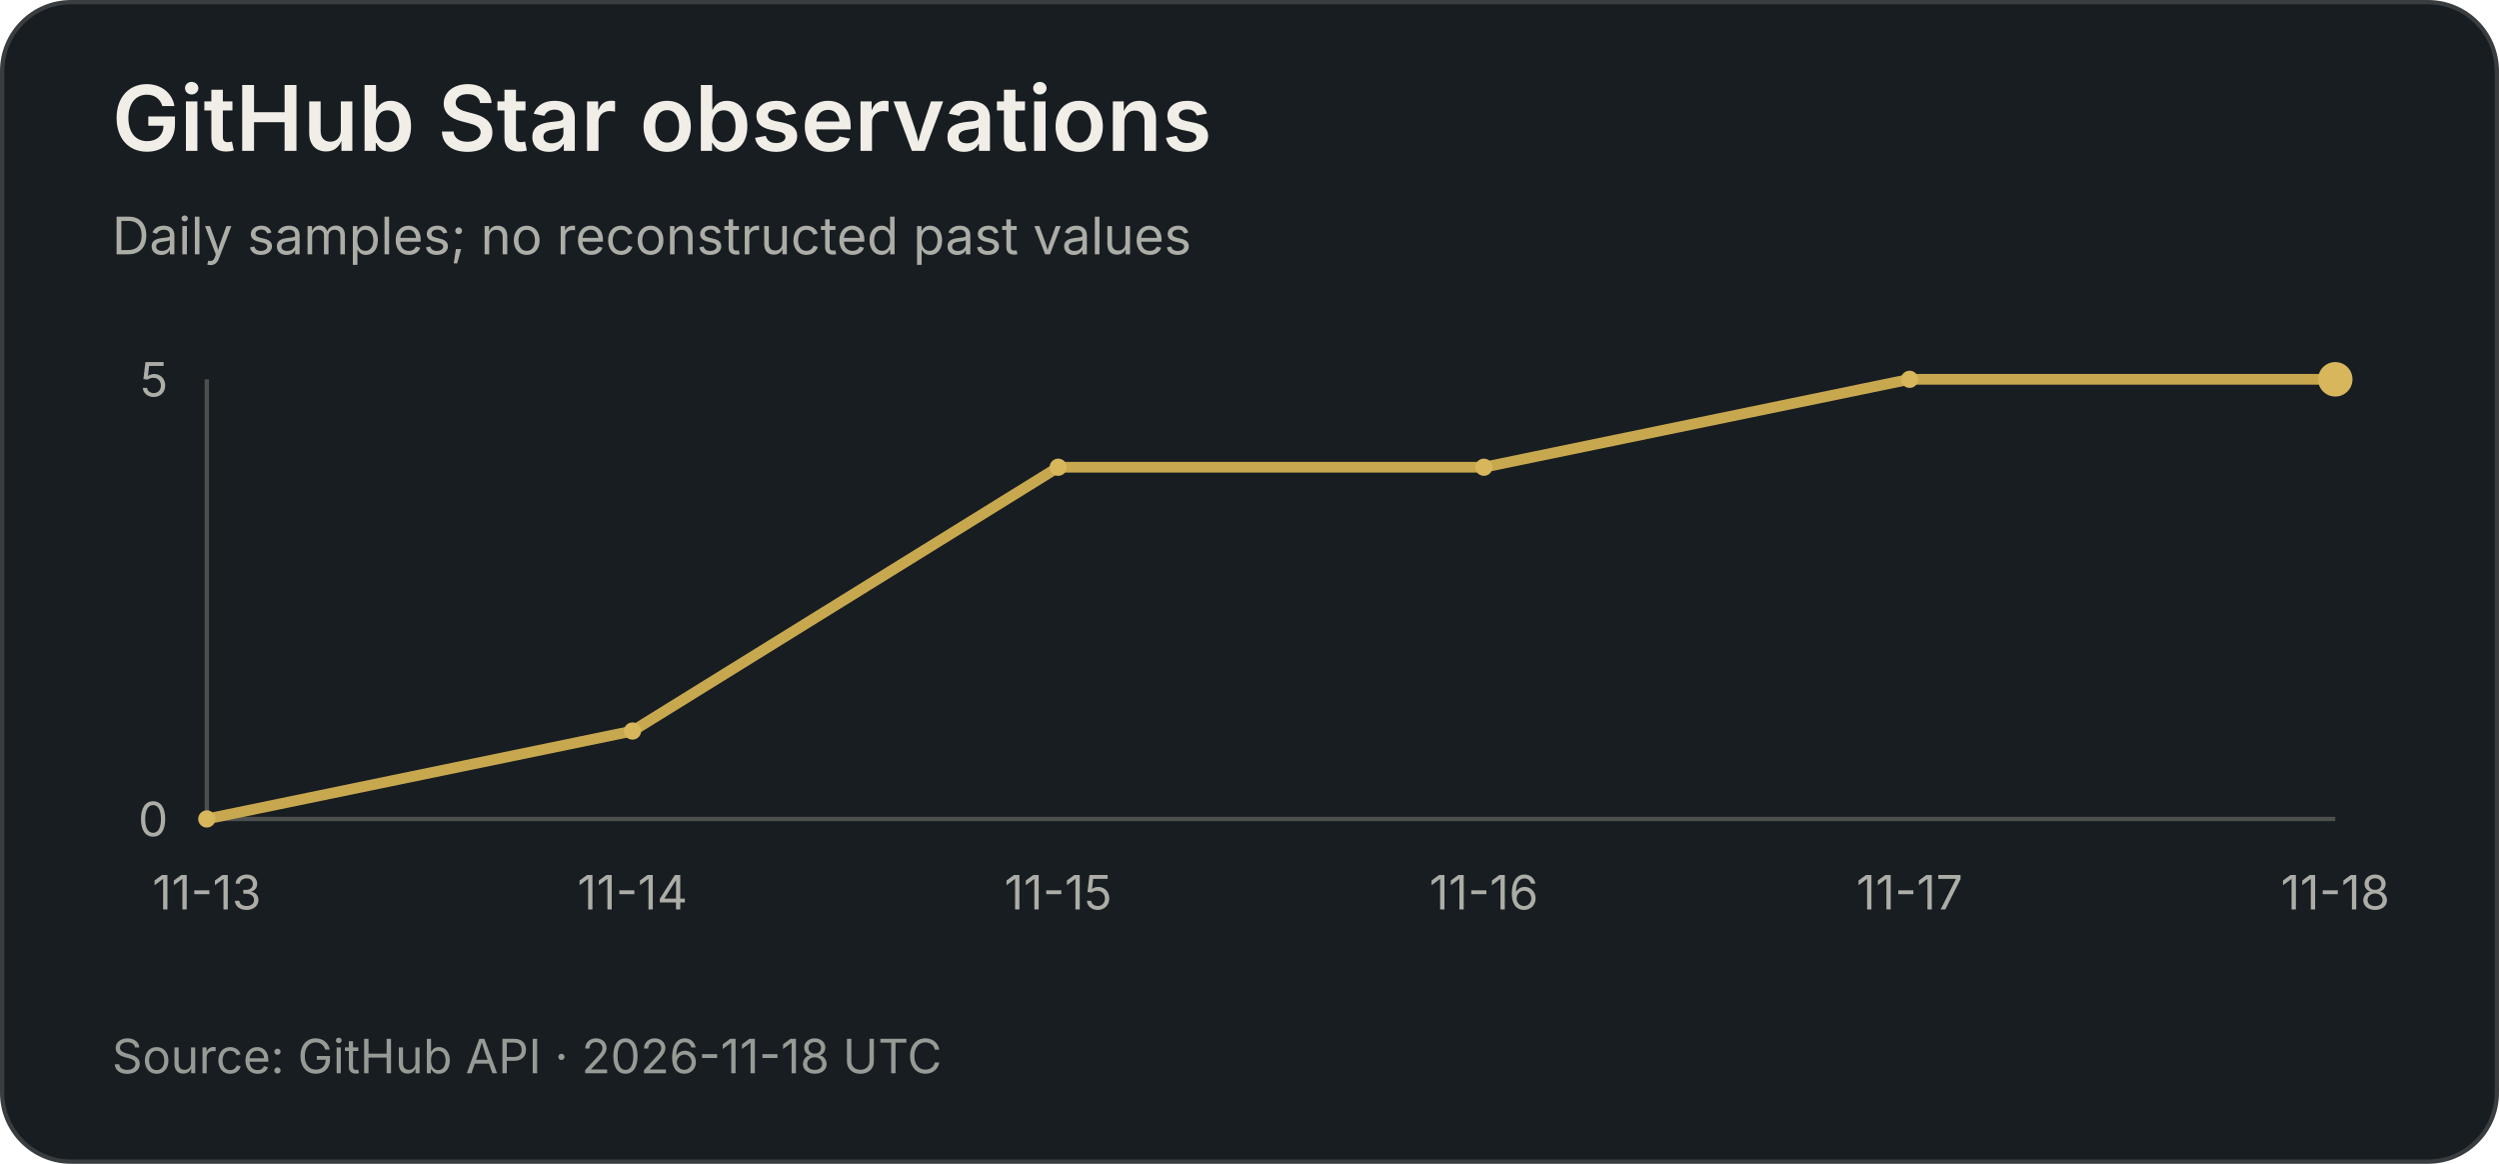
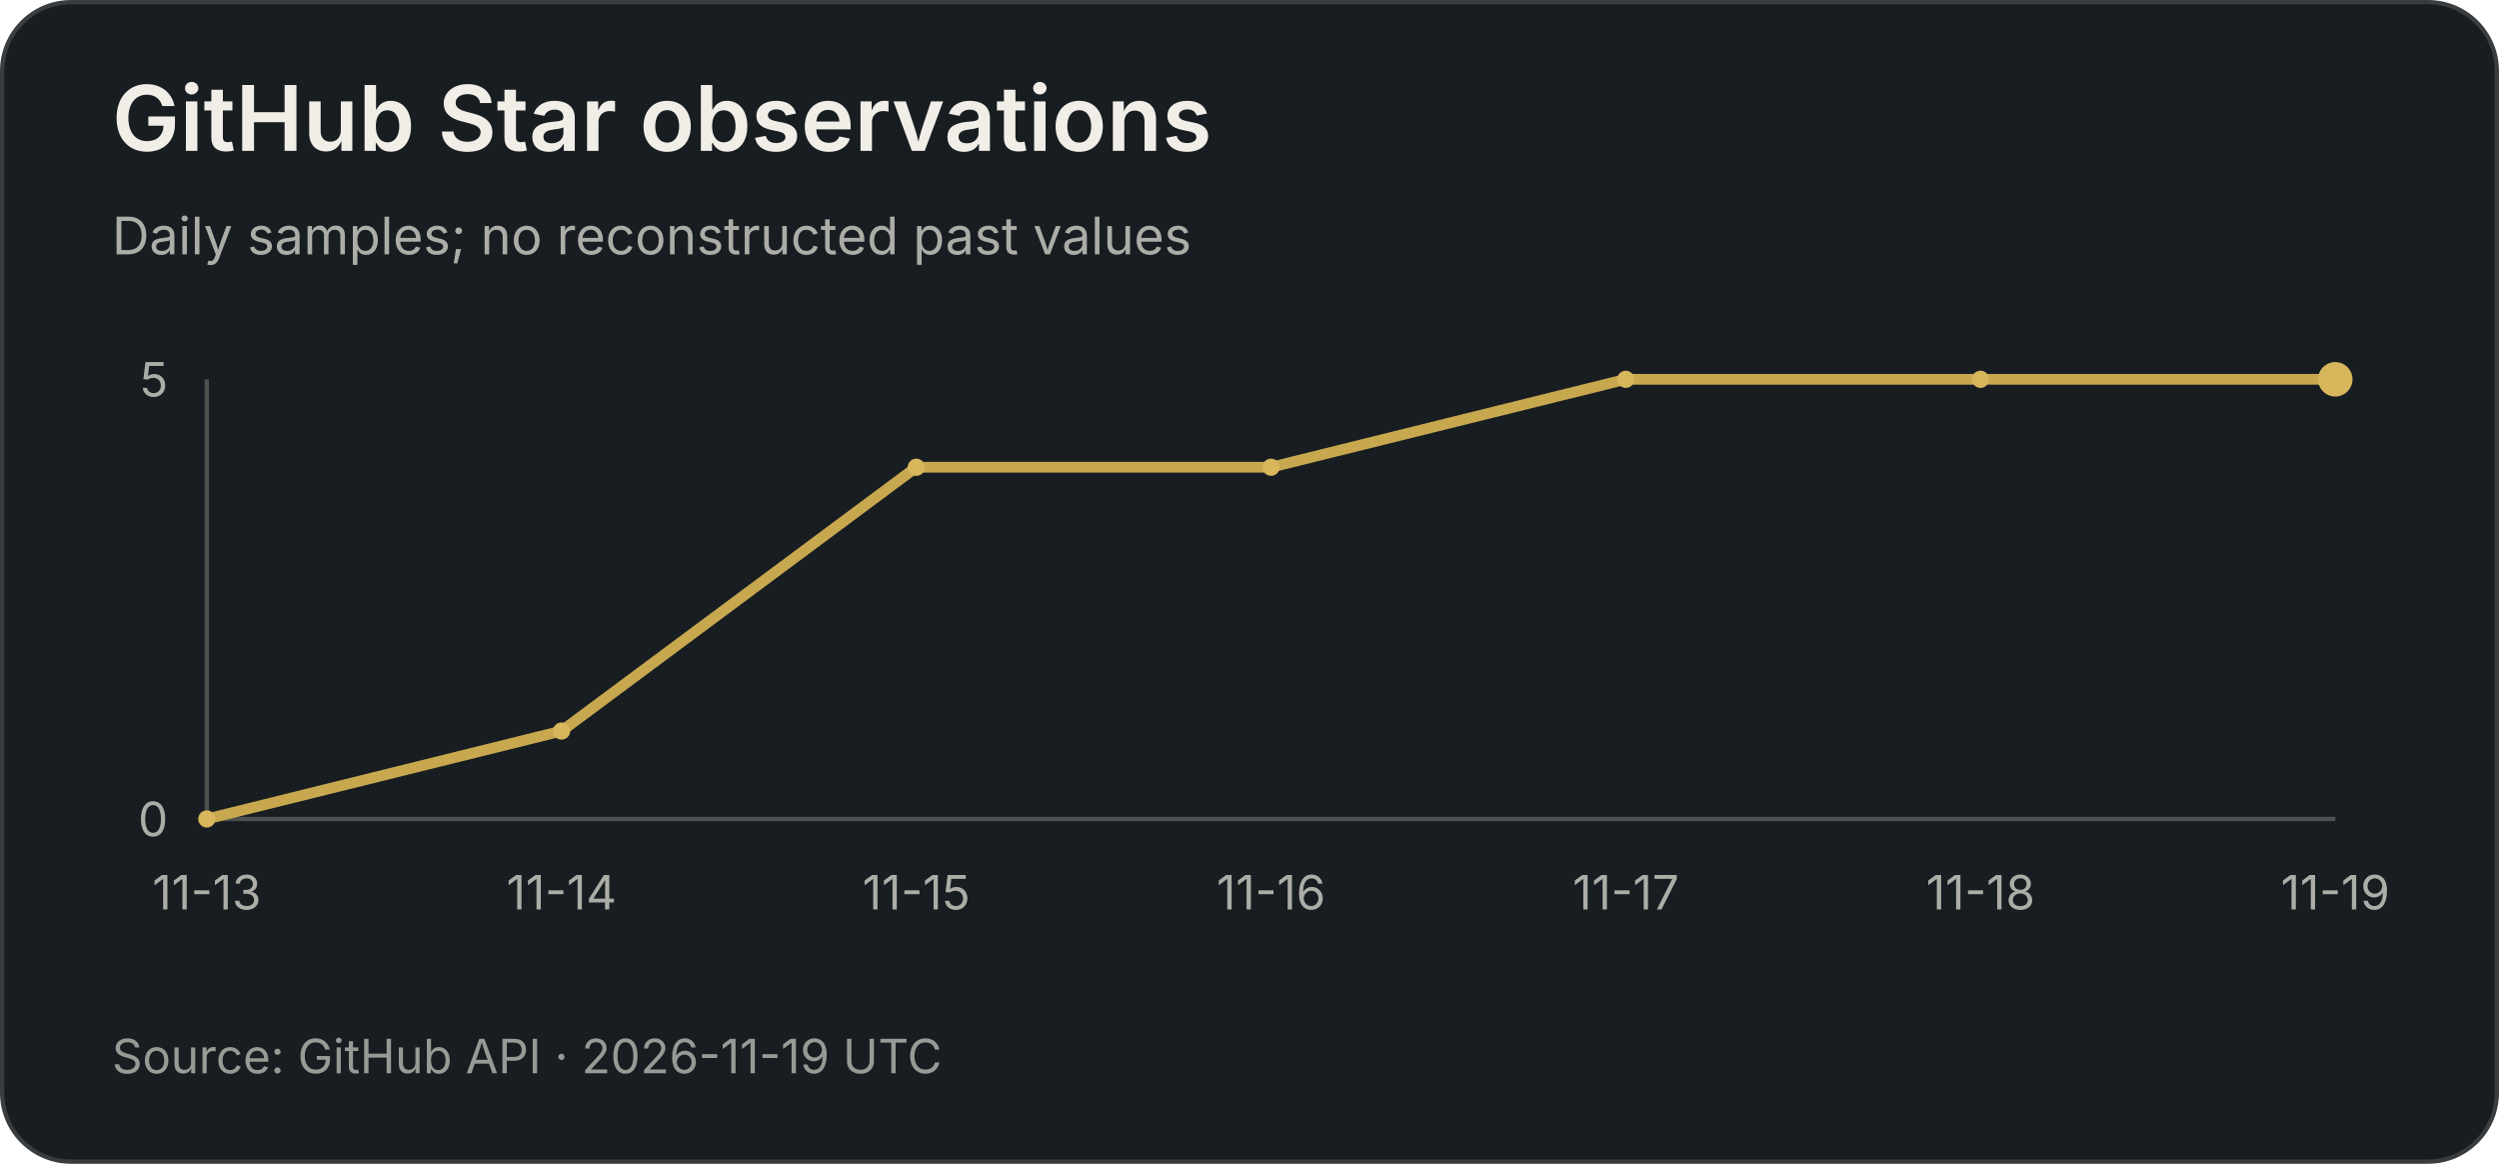
<svg xmlns="http://www.w3.org/2000/svg" width="580" height="270" viewBox="0 0 580 270" role="img" aria-label="GitHub Star observations">
  <rect x=".5" y=".5" width="579" height="269" rx="16" fill="#181d22" stroke="#393d40" />
  <g font-family="-apple-system,BlinkMacSystemFont,Segoe UI,sans-serif">
    <text x="26" y="35" fill="#f0eee7" font-size="21" font-weight="600">GitHub Star observations</text>
    <text x="26" y="59" fill="#acada6" font-size="12">Daily samples; no reconstructed past values</text>
    <path d="M48 88V190H542" fill="none" stroke="#4d504e" />
    <text x="39" y="92" text-anchor="end" fill="#acada6" font-size="11">5</text>
    <text x="39" y="194" text-anchor="end" fill="#acada6" font-size="11">0</text>
-     <polyline points="48,190 146.8,169.6 245.6,108.4 344.4,108.4 443.2,88 542,88" fill="none" stroke="#c8a84f" stroke-width="2.5" />
+     <polyline points="48,190 130.333,169.6 212.667,108.4 295,108.4 377.333,88 459.667,88 542,88" fill="none" stroke="#c8a84f" stroke-width="2.5" />
    <circle cx="48" cy="190" r="2" fill="#d7b65c" />
-     <circle cx="146.8" cy="169.6" r="2" fill="#d7b65c" />
-     <circle cx="245.6" cy="108.4" r="2" fill="#d7b65c" />
-     <circle cx="344.4" cy="108.4" r="2" fill="#d7b65c" />
-     <circle cx="443.2" cy="88" r="2" fill="#d7b65c" />
+     <circle cx="130.333" cy="169.6" r="2" fill="#d7b65c" />
+     <circle cx="212.667" cy="108.4" r="2" fill="#d7b65c" />
+     <circle cx="295" cy="108.4" r="2" fill="#d7b65c" />
+     <circle cx="377.333" cy="88" r="2" fill="#d7b65c" />
+     <circle cx="459.667" cy="88" r="2" fill="#d7b65c" />
    <circle cx="542" cy="88" r="4" fill="#d7b65c" />
    <text x="48" y="211" text-anchor="middle" fill="#acada6" font-size="11">11-13</text>
-     <text x="146.8" y="211" text-anchor="middle" fill="#acada6" font-size="11">11-14</text>
-     <text x="245.6" y="211" text-anchor="middle" fill="#acada6" font-size="11">11-15</text>
-     <text x="344.4" y="211" text-anchor="middle" fill="#acada6" font-size="11">11-16</text>
-     <text x="443.2" y="211" text-anchor="middle" fill="#acada6" font-size="11">11-17</text>
-     <text x="542" y="211" text-anchor="middle" fill="#acada6" font-size="11">11-18</text>
-     <text x="26" y="249" fill="#969b95" font-size="11">Source: GitHub API · 2026-11-18 UTC</text>
+     <text x="130.333" y="211" text-anchor="middle" fill="#acada6" font-size="11">11-14</text>
+     <text x="212.667" y="211" text-anchor="middle" fill="#acada6" font-size="11">11-15</text>
+     <text x="295" y="211" text-anchor="middle" fill="#acada6" font-size="11">11-16</text>
+     <text x="377.333" y="211" text-anchor="middle" fill="#acada6" font-size="11">11-17</text>
+     <text x="459.667" y="211" text-anchor="middle" fill="#acada6" font-size="11">11-18</text>
+     <text x="542" y="211" text-anchor="middle" fill="#acada6" font-size="11">11-19</text>
+     <text x="26" y="249" fill="#969b95" font-size="11">Source: GitHub API · 2026-11-19 UTC</text>
  </g>
</svg>
